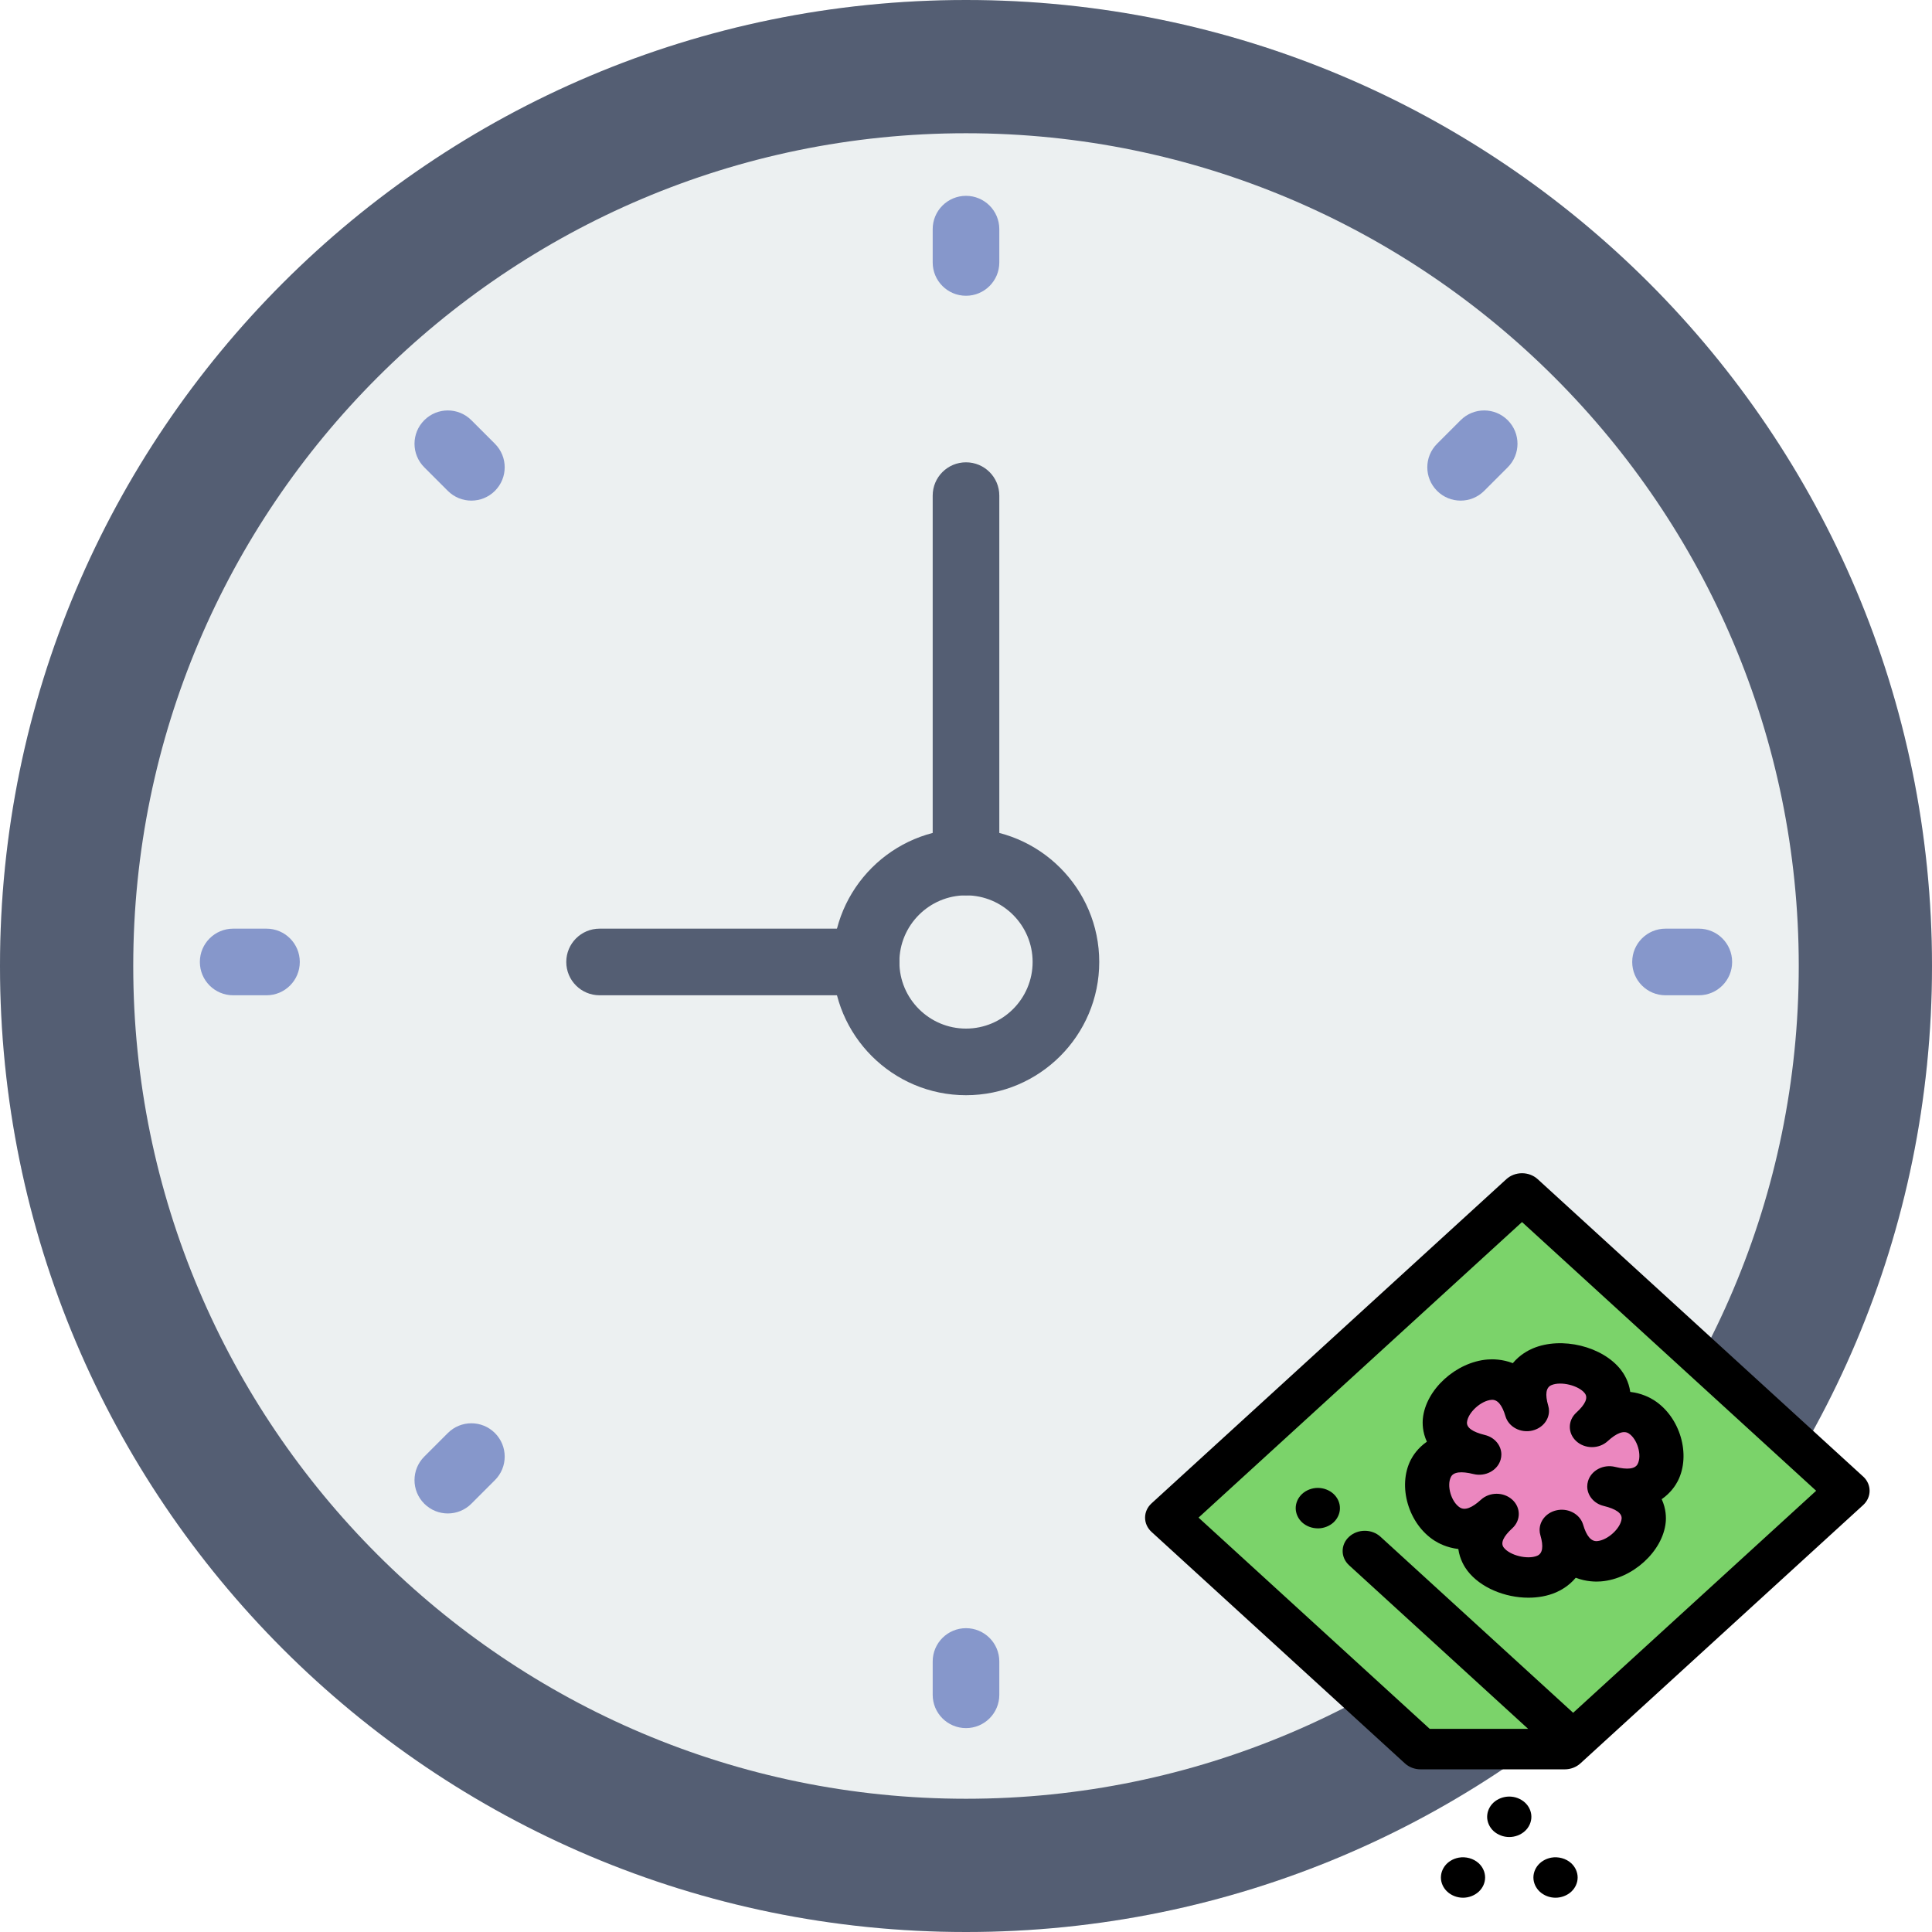
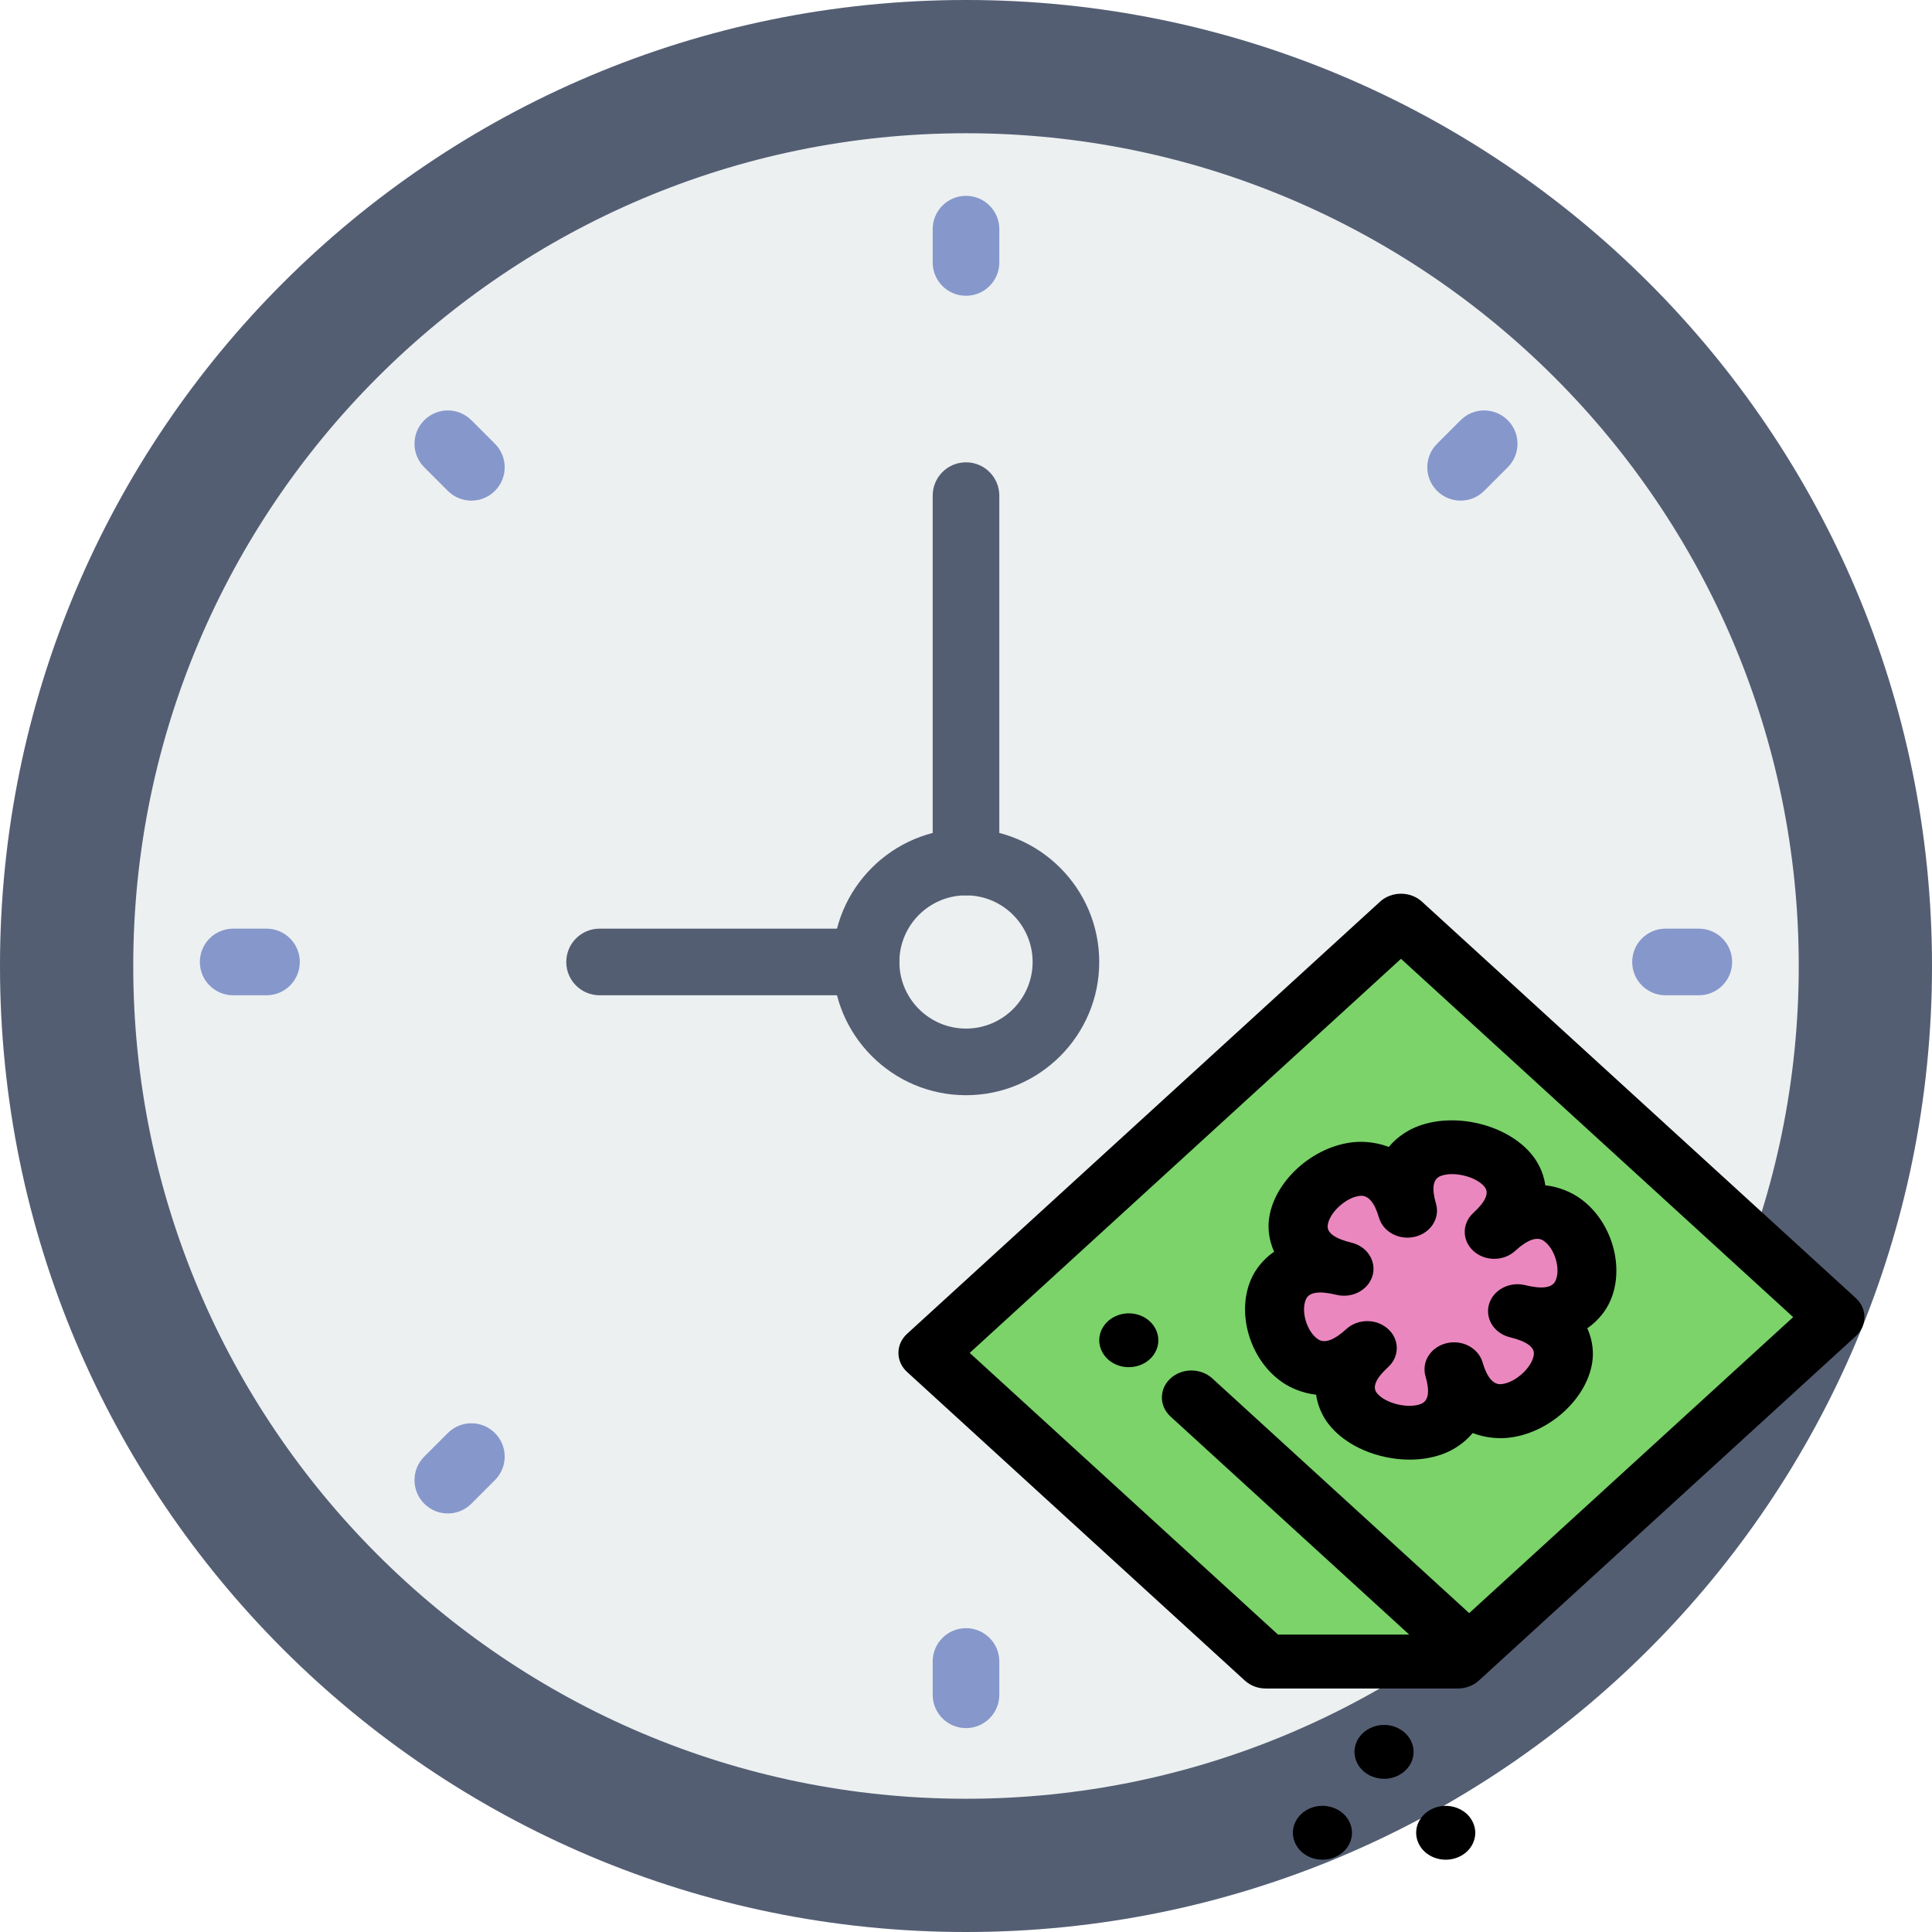
<svg xmlns="http://www.w3.org/2000/svg" height="800px" width="800px" version="1.1" id="Capa_1" viewBox="0 0 58 58" xml:space="preserve">
  <defs id="defs14" />
  <g id="g14">
    <g id="g12">
      <circle style="fill:#ECF0F1;" cx="29" cy="29" r="29" id="circle1" />
      <path style="fill:#545E73;" d="M29,4c13.785,0,25,11.215,25,25S42.785,54,29,54S4,42.785,4,29S15.215,4,29,4 M29,0    C12.984,0,0,12.984,0,29s12.984,29,29,29s29-12.984,29-29S45.016,0,29,0L29,0z" id="path1" />
      <g id="g9">
        <path style="fill:#8697CB;" d="M29,5.879c-0.552,0-1,0.447-1,1v1c0,0.553,0.448,1,1,1s1-0.447,1-1v-1     C30,6.326,29.552,5.879,29,5.879z" id="path2" />
        <path style="fill:#8697CB;" d="M29,48.879c-0.552,0-1,0.447-1,1v1c0,0.553,0.448,1,1,1s1-0.447,1-1v-1     C30,49.326,29.552,48.879,29,48.879z" id="path3" />
        <path style="fill:#8697CB;" d="M51,27.879h-1c-0.552,0-1,0.447-1,1s0.448,1,1,1h1c0.552,0,1-0.447,1-1S51.552,27.879,51,27.879z" id="path4" />
        <path style="fill:#8697CB;" d="M8,27.879H7c-0.552,0-1,0.447-1,1s0.448,1,1,1h1c0.552,0,1-0.447,1-1S8.552,27.879,8,27.879z" id="path5" />
        <path style="fill:#8697CB;" d="M43.849,12.615l-0.707,0.707c-0.391,0.391-0.391,1.023,0,1.414     c0.195,0.195,0.451,0.293,0.707,0.293s0.512-0.098,0.707-0.293l0.707-0.707c0.391-0.391,0.391-1.023,0-1.414     S44.24,12.224,43.849,12.615z" id="path6" />
        <path style="fill:#8697CB;" d="M13.444,43.021l-0.707,0.707c-0.391,0.391-0.391,1.023,0,1.414     c0.195,0.195,0.451,0.293,0.707,0.293s0.512-0.098,0.707-0.293l0.707-0.707c0.391-0.391,0.391-1.023,0-1.414     S13.834,42.631,13.444,43.021z" id="path7" />
        <path style="fill:#8697CB;" d="M44.556,43.021c-0.391-0.391-1.023-0.391-1.414,0s-0.391,1.023,0,1.414l0.707,0.707     c0.195,0.195,0.451,0.293,0.707,0.293s0.512-0.098,0.707-0.293c0.391-0.391,0.391-1.023,0-1.414L44.556,43.021z" id="path8" />
        <path style="fill:#8697CB;" d="M14.151,12.615c-0.391-0.391-1.023-0.391-1.414,0s-0.391,1.023,0,1.414l0.707,0.707     c0.195,0.195,0.451,0.293,0.707,0.293s0.512-0.098,0.707-0.293c0.391-0.391,0.391-1.023,0-1.414L14.151,12.615z" id="path9" />
      </g>
      <path style="fill:#545E73;" d="M26,29.879h-8c-0.553,0-1-0.447-1-1s0.447-1,1-1h8c0.553,0,1,0.447,1,1S26.553,29.879,26,29.879z" id="path10" />
      <path style="fill:#545E73;" d="M29,26.879c-0.553,0-1-0.447-1-1v-11c0-0.553,0.447-1,1-1s1,0.447,1,1v11    C30,26.432,29.553,26.879,29,26.879z" id="path11" />
      <path style="fill:#545E73;" d="M29,32.879c-2.206,0-4-1.794-4-4s1.794-4,4-4s4,1.794,4,4S31.206,32.879,29,32.879z M29,26.879    c-1.103,0-2,0.897-2,2s0.897,2,2,2s2-0.897,2-2S30.103,26.879,29,26.879z" id="path12" />
    </g>
  </g>
-   <path d="m 43.922,56.971 c -0.175,0 -0.346,-0.065 -0.47,-0.178 -0.124,-0.113 -0.195,-0.27 -0.195,-0.429 0,-0.04 0.005,-0.08 0.013,-0.119 0.009,-0.039 0.021,-0.077 0.038,-0.114 0.017,-0.036 0.037,-0.072 0.061,-0.105 0.024,-0.033 0.052,-0.064 0.082,-0.092 0.031,-0.028 0.064,-0.053 0.101,-0.075 0.036,-0.022 0.074,-0.041 0.114,-0.056 0.041,-0.015 0.082,-0.027 0.125,-0.035 0.216,-0.039 0.445,0.025 0.599,0.166 0.031,0.028 0.058,0.06 0.082,0.092 0.025,0.033 0.045,0.069 0.061,0.105 0.017,0.036 0.03,0.075 0.038,0.114 0.009,0.039 0.013,0.079 0.013,0.119 0,0.16 -0.071,0.316 -0.195,0.429 -0.124,0.113 -0.295,0.178 -0.47,0.178 z" id="path1-8" style="stroke-width:0.044" />
-   <path d="m 45.309,55.149 c -0.043,0 -0.087,-0.004 -0.13,-0.012 -0.043,-0.008 -0.084,-0.019 -0.124,-0.035 -0.04,-0.015 -0.079,-0.034 -0.115,-0.056 -0.037,-0.022 -0.07,-0.047 -0.101,-0.075 -0.031,-0.028 -0.058,-0.06 -0.082,-0.092 -0.024,-0.033 -0.045,-0.069 -0.061,-0.105 -0.017,-0.036 -0.029,-0.075 -0.038,-0.114 -0.009,-0.039 -0.013,-0.079 -0.013,-0.118 0,-0.04 0.005,-0.08 0.013,-0.119 0.009,-0.039 0.021,-0.077 0.038,-0.114 0.017,-0.036 0.037,-0.072 0.061,-0.105 0.024,-0.033 0.052,-0.064 0.082,-0.092 0.031,-0.028 0.064,-0.053 0.101,-0.075 0.036,-0.022 0.075,-0.041 0.115,-0.056 0.04,-0.015 0.082,-0.027 0.124,-0.035 0.086,-0.016 0.174,-0.016 0.26,0 0.043,0.008 0.084,0.019 0.124,0.035 0.04,0.015 0.078,0.034 0.114,0.056 0.037,0.022 0.07,0.047 0.101,0.075 0.031,0.028 0.058,0.06 0.083,0.092 0.024,0.033 0.045,0.069 0.061,0.105 0.017,0.036 0.029,0.075 0.038,0.114 0.009,0.039 0.013,0.079 0.013,0.119 0,0.039 -0.004,0.079 -0.013,0.118 -0.009,0.039 -0.021,0.077 -0.038,0.114 -0.017,0.036 -0.037,0.072 -0.061,0.105 -0.025,0.033 -0.052,0.064 -0.083,0.092 -0.124,0.113 -0.294,0.178 -0.47,0.178 z" id="path2-2" style="stroke-width:0.044" />
-   <path d="m 46.698,56.971 c -0.043,0 -0.087,-0.004 -0.13,-0.012 -0.042,-0.008 -0.084,-0.019 -0.124,-0.035 -0.04,-0.015 -0.078,-0.034 -0.114,-0.056 -0.037,-0.022 -0.07,-0.047 -0.101,-0.075 -0.124,-0.113 -0.195,-0.27 -0.195,-0.429 0,-0.04 0.004,-0.08 0.013,-0.119 0.009,-0.039 0.021,-0.077 0.038,-0.114 0.017,-0.036 0.037,-0.072 0.061,-0.105 0.025,-0.033 0.052,-0.064 0.083,-0.092 0.031,-0.028 0.064,-0.053 0.101,-0.075 0.036,-0.022 0.074,-0.041 0.114,-0.056 0.041,-0.015 0.082,-0.027 0.124,-0.035 0.216,-0.039 0.445,0.025 0.6,0.166 0.031,0.028 0.058,0.06 0.082,0.092 0.024,0.033 0.045,0.069 0.061,0.105 0.017,0.036 0.029,0.075 0.038,0.114 0.009,0.039 0.013,0.079 0.013,0.119 0,0.16 -0.071,0.316 -0.195,0.429 -0.031,0.028 -0.064,0.053 -0.101,0.075 -0.036,0.022 -0.074,0.041 -0.115,0.056 -0.04,0.015 -0.082,0.027 -0.124,0.035 -0.043,0.008 -0.086,0.012 -0.13,0.012 z" id="path3-2" style="stroke-width:0.044" />
-   <polygon style="fill:#7bd36a" points="36.395,243.381 199.986,406.97 293.051,406.97 475.605,224.417 265.482,14.294 " id="polygon3" transform="matrix(0.04649455,0,0,0.04248047,33.3482,35.22112)" />
-   <path d="m 39.562,45.882 c -0.175,0 -0.346,-0.064 -0.47,-0.177 -0.031,-0.028 -0.058,-0.06 -0.082,-0.092 -0.024,-0.033 -0.045,-0.069 -0.061,-0.105 -0.017,-0.036 -0.029,-0.075 -0.038,-0.114 -0.009,-0.039 -0.013,-0.079 -0.013,-0.118 0,-0.04 0.004,-0.08 0.013,-0.119 0.009,-0.039 0.021,-0.077 0.038,-0.114 0.017,-0.036 0.037,-0.072 0.061,-0.104 0.024,-0.033 0.052,-0.064 0.082,-0.092 0.031,-0.029 0.065,-0.053 0.101,-0.076 0.037,-0.022 0.075,-0.041 0.115,-0.056 0.04,-0.015 0.082,-0.027 0.124,-0.035 0.086,-0.016 0.174,-0.016 0.26,0 0.043,0.008 0.084,0.019 0.124,0.035 0.04,0.015 0.078,0.034 0.115,0.056 0.036,0.022 0.07,0.047 0.101,0.076 0.031,0.028 0.058,0.059 0.082,0.092 0.024,0.033 0.045,0.068 0.061,0.104 0.017,0.037 0.029,0.075 0.038,0.114 0.009,0.039 0.013,0.079 0.013,0.119 0,0.039 -0.004,0.08 -0.013,0.118 -0.009,0.039 -0.021,0.077 -0.038,0.114 -0.017,0.036 -0.037,0.072 -0.061,0.105 -0.025,0.033 -0.052,0.064 -0.082,0.092 -0.031,0.028 -0.065,0.053 -0.101,0.075 -0.037,0.022 -0.075,0.041 -0.115,0.056 -0.04,0.015 -0.082,0.027 -0.124,0.035 -0.043,0.008 -0.086,0.012 -0.13,0.012 z" id="path4-7" style="stroke-width:0.044" />
-   <path style="fill:#eb87bf;stroke-width:0.044" d="m 45.837,42.358 c -0.728,-2.482 -4.147,0.642 -1.431,1.307 -2.716,-0.665 -1.465,3.603 0.524,1.786 -1.989,1.817 2.682,2.961 1.955,0.478 0.728,2.482 4.147,-0.642 1.431,-1.307 2.716,0.665 1.465,-3.603 -0.524,-1.786 1.989,-1.817 -2.682,-2.96 -1.955,-0.478 z" id="path5-0" />
-   <path d="m 55.931,44.325 -9.769,-8.926 c -0.125,-0.114 -0.294,-0.178 -0.47,-0.178 -0.176,0 -0.345,0.064 -0.47,0.178 l -10.651,9.732 c -0.26,0.237 -0.26,0.622 0,0.859 l 7.606,6.949 c 0.125,0.114 0.294,0.178 0.47,0.178 h 4.327 c 0.176,0 0.345,-0.064 0.47,-0.178 l 8.488,-7.755 c 0.26,-0.237 0.26,-0.622 9.3e-5,-0.859 z m -8.704,7.094 -5.785,-5.286 c -0.26,-0.237 -0.68,-0.237 -0.94,0 -0.26,0.237 -0.26,0.622 0,0.859 l 5.374,4.91 h -2.954 l -6.941,-6.342 9.711,-8.873 8.83,8.067 z" id="path6-4" style="stroke-width:0.044" />
-   <path d="M 45.416,40.923 C 45.097,40.8 44.802,40.801 44.659,40.813 c -0.952,0.076 -1.86,0.906 -1.944,1.776 -0.013,0.131 -0.015,0.401 0.121,0.692 -0.276,0.191 -0.422,0.425 -0.483,0.544 -0.404,0.791 -0.071,1.925 0.711,2.426 0.118,0.076 0.372,0.212 0.716,0.251 0.043,0.314 0.191,0.546 0.274,0.654 0.389,0.507 1.126,0.808 1.831,0.808 0.289,0 0.572,-0.05 0.824,-0.158 0.131,-0.056 0.387,-0.189 0.596,-0.441 0.319,0.123 0.613,0.122 0.757,0.11 0.952,-0.076 1.86,-0.906 1.944,-1.776 0.013,-0.131 0.015,-0.401 -0.121,-0.692 0.276,-0.191 0.422,-0.425 0.483,-0.544 0.404,-0.791 0.071,-1.925 -0.711,-2.426 -0.118,-0.076 -0.372,-0.212 -0.716,-0.251 -0.042,-0.314 -0.191,-0.546 -0.274,-0.654 -0.548,-0.715 -1.789,-1.019 -2.655,-0.65 -0.131,0.056 -0.387,0.189 -0.596,0.441 z m 0.593,2.021 c 0.297,-0.073 0.493,-0.318 0.493,-0.586 0,-0.052 -0.007,-0.105 -0.023,-0.157 -0.1,-0.341 -0.068,-0.549 0.095,-0.618 0.287,-0.123 0.822,0.009 1.004,0.246 0.103,0.134 0.017,0.329 -0.256,0.579 -0.13,0.119 -0.195,0.274 -0.195,0.429 0,0.155 0.065,0.311 0.195,0.429 0.26,0.237 0.68,0.237 0.94,0 0.273,-0.25 0.486,-0.328 0.633,-0.234 0.26,0.166 0.403,0.655 0.269,0.918 -0.076,0.149 -0.304,0.178 -0.677,0.087 -0.354,-0.087 -0.719,0.105 -0.814,0.429 -0.015,0.052 -0.023,0.105 -0.023,0.157 -1.86e-4,0.268 0.196,0.514 0.493,0.586 0.373,0.091 0.554,0.221 0.539,0.384 -0.028,0.289 -0.419,0.647 -0.735,0.672 -0.179,0.015 -0.32,-0.151 -0.42,-0.492 -0.095,-0.324 -0.46,-0.516 -0.814,-0.429 -0.297,0.073 -0.493,0.318 -0.493,0.586 0,0.052 0.007,0.105 0.023,0.157 0.1,0.341 0.068,0.549 -0.095,0.618 -0.287,0.122 -0.822,-0.009 -1.004,-0.246 -0.103,-0.134 -0.017,-0.329 0.256,-0.579 0.13,-0.119 0.195,-0.274 0.195,-0.429 0,-0.155 -0.065,-0.311 -0.195,-0.429 -0.26,-0.237 -0.68,-0.237 -0.94,0 -0.273,0.25 -0.486,0.328 -0.633,0.234 -0.26,-0.166 -0.403,-0.655 -0.269,-0.918 0.076,-0.149 0.304,-0.178 0.677,-0.086 0.355,0.087 0.719,-0.105 0.814,-0.429 0.015,-0.052 0.023,-0.105 0.023,-0.157 1.86e-4,-0.268 -0.196,-0.514 -0.493,-0.586 -0.373,-0.091 -0.554,-0.221 -0.539,-0.384 0.028,-0.289 0.419,-0.647 0.735,-0.672 0.179,-0.015 0.32,0.151 0.42,0.492 0.095,0.324 0.459,0.516 0.814,0.429 z" id="path7-0" style="stroke-width:0.044" />
+   <path d="m 39.699,55.83 c -0.233,0 -0.462,-0.087 -0.626,-0.237 -0.165,-0.151 -0.26,-0.359 -0.26,-0.572 0,-0.053 0.006,-0.106 0.018,-0.159 0.011,-0.052 0.028,-0.103 0.051,-0.151 0.022,-0.049 0.05,-0.096 0.082,-0.14 0.032,-0.044 0.069,-0.086 0.11,-0.123 0.041,-0.037 0.086,-0.07 0.135,-0.1 0.048,-0.029 0.099,-0.054 0.152,-0.075 0.054,-0.02 0.11,-0.036 0.167,-0.046 0.288,-0.053 0.594,0.033 0.799,0.221 0.041,0.037 0.078,0.079 0.11,0.123 0.033,0.045 0.059,0.091 0.082,0.14 0.022,0.049 0.04,0.1 0.051,0.151 0.011,0.053 0.018,0.105 0.018,0.159 0,0.213 -0.095,0.422 -0.26,0.572 -0.165,0.151 -0.393,0.237 -0.626,0.237 z" id="path1-8" style="stroke-width:0.059" />
+   <path d="m 41.55,53.401 c -0.058,0 -0.116,-0.006 -0.173,-0.016 -0.057,-0.011 -0.113,-0.026 -0.166,-0.046 -0.053,-0.02 -0.105,-0.045 -0.153,-0.074 -0.049,-0.029 -0.094,-0.063 -0.135,-0.1 -0.041,-0.037 -0.078,-0.079 -0.11,-0.123 -0.032,-0.045 -0.059,-0.091 -0.082,-0.14 -0.022,-0.049 -0.039,-0.1 -0.051,-0.151 -0.011,-0.053 -0.018,-0.105 -0.018,-0.158 0,-0.053 0.006,-0.106 0.018,-0.159 0.011,-0.052 0.028,-0.103 0.051,-0.151 0.022,-0.049 0.05,-0.096 0.082,-0.14 0.032,-0.044 0.069,-0.086 0.11,-0.123 0.041,-0.037 0.086,-0.07 0.135,-0.1 0.048,-0.029 0.1,-0.054 0.153,-0.075 0.053,-0.02 0.109,-0.036 0.166,-0.046 0.114,-0.021 0.232,-0.021 0.346,0 0.057,0.011 0.113,0.026 0.166,0.046 0.053,0.02 0.105,0.045 0.152,0.075 0.049,0.03 0.094,0.063 0.135,0.1 0.042,0.037 0.078,0.079 0.111,0.123 0.032,0.045 0.059,0.091 0.082,0.14 0.022,0.049 0.039,0.1 0.051,0.151 0.011,0.053 0.017,0.105 0.017,0.159 0,0.053 -0.005,0.105 -0.017,0.158 -0.011,0.052 -0.028,0.103 -0.051,0.151 -0.022,0.049 -0.05,0.096 -0.082,0.14 -0.033,0.044 -0.069,0.086 -0.111,0.123 -0.165,0.151 -0.393,0.237 -0.627,0.237 z" id="path2-2" style="stroke-width:0.059" />
+   <path d="m 43.401,55.83 c -0.058,0 -0.116,-0.006 -0.174,-0.016 -0.056,-0.011 -0.112,-0.026 -0.166,-0.046 -0.053,-0.02 -0.105,-0.045 -0.152,-0.074 -0.049,-0.029 -0.094,-0.063 -0.135,-0.1 -0.165,-0.151 -0.26,-0.359 -0.26,-0.572 0,-0.053 0.005,-0.106 0.017,-0.159 0.011,-0.052 0.028,-0.103 0.051,-0.151 0.022,-0.049 0.05,-0.096 0.082,-0.14 0.033,-0.044 0.07,-0.086 0.111,-0.123 0.041,-0.037 0.086,-0.07 0.135,-0.1 0.048,-0.029 0.099,-0.054 0.152,-0.075 0.054,-0.02 0.11,-0.036 0.166,-0.046 0.288,-0.053 0.594,0.033 0.8,0.221 0.041,0.037 0.078,0.079 0.11,0.123 0.032,0.045 0.059,0.091 0.082,0.14 0.022,0.049 0.039,0.1 0.051,0.151 0.011,0.053 0.018,0.105 0.018,0.159 0,0.213 -0.095,0.422 -0.26,0.572 -0.041,0.037 -0.086,0.071 -0.135,0.1 -0.048,0.029 -0.099,0.054 -0.153,0.074 -0.053,0.02 -0.109,0.036 -0.166,0.046 -0.057,0.011 -0.115,0.016 -0.173,0.016 z" id="path3-2" style="stroke-width:0.059" />
+   <polygon style="fill:#7bd36a" points="475.605,224.417 265.482,14.294 36.395,243.381 199.986,406.97 293.051,406.97 " id="polygon3" transform="matrix(0.06199273,0,0,0.05664061,25.60141,26.82963)" />
+   <path d="m 33.886,41.044 c -0.233,0 -0.462,-0.086 -0.626,-0.236 -0.041,-0.037 -0.078,-0.079 -0.11,-0.123 -0.032,-0.045 -0.059,-0.092 -0.082,-0.14 -0.022,-0.048 -0.039,-0.1 -0.051,-0.151 -0.012,-0.052 -0.017,-0.105 -0.017,-0.158 0,-0.053 0.005,-0.106 0.017,-0.159 0.011,-0.052 0.028,-0.102 0.051,-0.151 0.022,-0.049 0.05,-0.096 0.082,-0.139 0.032,-0.045 0.069,-0.086 0.11,-0.123 0.041,-0.038 0.087,-0.071 0.135,-0.101 0.049,-0.029 0.1,-0.054 0.153,-0.074 0.053,-0.02 0.109,-0.036 0.166,-0.046 0.114,-0.021 0.232,-0.021 0.346,0 0.057,0.011 0.113,0.026 0.166,0.046 0.053,0.02 0.105,0.045 0.153,0.074 0.048,0.03 0.094,0.063 0.135,0.101 0.041,0.037 0.078,0.079 0.11,0.123 0.032,0.044 0.059,0.091 0.082,0.139 0.022,0.049 0.039,0.1 0.051,0.151 0.012,0.053 0.017,0.105 0.017,0.159 0,0.053 -0.005,0.106 -0.017,0.158 -0.011,0.052 -0.028,0.103 -0.051,0.151 -0.022,0.048 -0.05,0.096 -0.082,0.14 -0.033,0.044 -0.069,0.086 -0.11,0.123 -0.042,0.037 -0.087,0.071 -0.135,0.1 -0.049,0.029 -0.1,0.054 -0.153,0.074 -0.053,0.02 -0.109,0.036 -0.166,0.046 -0.058,0.011 -0.115,0.015 -0.174,0.015 z" id="path4-7" style="stroke-width:0.059" />
+   <path style="fill:#eb87bf;stroke-width:0.059" d="m 42.253,36.345 c -0.971,-3.309 -5.53,0.856 -1.908,1.743 -3.622,-0.887 -1.953,4.804 0.698,2.381 -2.652,2.423 3.577,3.947 2.606,0.638 0.971,3.309 5.53,-0.856 1.908,-1.743 3.622,0.887 1.953,-4.804 -0.698,-2.381 2.652,-2.423 -3.577,-3.947 -2.606,-0.638 z" id="path5-0" />
+   <path d="M 55.712,38.968 42.686,27.067 c -0.166,-0.152 -0.392,-0.237 -0.627,-0.237 -0.235,0 -0.46,0.085 -0.627,0.237 L 27.231,40.042 c -0.346,0.316 -0.346,0.829 0,1.145 l 10.141,9.266 c 0.166,0.152 0.392,0.237 0.627,0.237 h 5.769 c 0.235,0 0.46,-0.085 0.627,-0.237 L 55.712,40.113 c 0.346,-0.316 0.346,-0.829 1.24e-4,-1.145 z m -11.606,9.459 -7.713,-7.047 c -0.346,-0.316 -0.907,-0.316 -1.253,0 -0.346,0.316 -0.346,0.829 0,1.145 l 7.165,6.546 H 38.366 L 29.111,40.615 42.059,28.784 53.832,39.541 Z" id="path6-4" style="stroke-width:0.059" />
+   <path d="m 41.692,34.432 c -0.425,-0.164 -0.818,-0.162 -1.01,-0.147 -1.269,0.101 -2.48,1.208 -2.592,2.368 -0.017,0.175 -0.019,0.534 0.161,0.923 -0.368,0.254 -0.563,0.566 -0.644,0.726 -0.538,1.055 -0.095,2.567 0.949,3.234 0.158,0.101 0.497,0.282 0.955,0.334 0.057,0.419 0.255,0.728 0.366,0.872 0.518,0.676 1.501,1.077 2.441,1.077 0.385,0 0.763,-0.067 1.099,-0.21 0.174,-0.074 0.516,-0.252 0.794,-0.588 0.425,0.164 0.818,0.162 1.01,0.147 1.269,-0.101 2.48,-1.208 2.591,-2.368 0.017,-0.175 0.019,-0.534 -0.161,-0.923 0.368,-0.254 0.563,-0.566 0.644,-0.726 0.538,-1.055 0.095,-2.567 -0.949,-3.234 -0.158,-0.101 -0.497,-0.282 -0.955,-0.334 -0.057,-0.419 -0.255,-0.728 -0.366,-0.872 -0.731,-0.954 -2.385,-1.359 -3.54,-0.867 -0.174,0.074 -0.516,0.252 -0.794,0.589 z m 0.79,2.695 c 0.396,-0.097 0.657,-0.424 0.657,-0.782 0,-0.069 -0.01,-0.14 -0.03,-0.21 -0.133,-0.455 -0.091,-0.732 0.126,-0.825 0.383,-0.163 1.097,0.011 1.339,0.328 0.137,0.179 0.022,0.439 -0.342,0.772 -0.173,0.158 -0.26,0.365 -0.26,0.572 0,0.207 0.087,0.414 0.26,0.572 0.346,0.316 0.907,0.316 1.253,0 0.364,-0.333 0.648,-0.438 0.845,-0.312 0.346,0.222 0.538,0.873 0.359,1.224 -0.101,0.198 -0.405,0.237 -0.902,0.115 -0.473,-0.116 -0.959,0.141 -1.085,0.572 -0.021,0.07 -0.03,0.14 -0.03,0.21 -2.48e-4,0.358 0.261,0.685 0.657,0.782 0.497,0.122 0.739,0.294 0.718,0.512 -0.037,0.385 -0.559,0.862 -0.98,0.896 -0.238,0.02 -0.427,-0.202 -0.56,-0.656 -0.127,-0.432 -0.613,-0.688 -1.085,-0.572 -0.396,0.097 -0.657,0.424 -0.657,0.782 0,0.069 0.01,0.14 0.03,0.21 0.133,0.455 0.091,0.732 -0.126,0.825 -0.383,0.163 -1.097,-0.011 -1.339,-0.328 -0.137,-0.179 -0.022,-0.439 0.342,-0.772 0.173,-0.158 0.26,-0.365 0.26,-0.572 0,-0.207 -0.086,-0.414 -0.26,-0.572 -0.346,-0.316 -0.907,-0.316 -1.253,0 -0.364,0.333 -0.648,0.438 -0.844,0.312 -0.346,-0.222 -0.538,-0.874 -0.359,-1.224 0.101,-0.198 0.405,-0.237 0.902,-0.115 0.473,0.116 0.959,-0.141 1.085,-0.572 0.021,-0.07 0.03,-0.14 0.03,-0.21 2.48e-4,-0.358 -0.261,-0.685 -0.657,-0.782 -0.498,-0.122 -0.739,-0.294 -0.718,-0.512 0.037,-0.385 0.559,-0.862 0.98,-0.896 0.239,-0.02 0.427,0.202 0.56,0.656 0.126,0.432 0.612,0.688 1.085,0.572 z" id="path7-0" style="stroke-width:0.059" />
</svg>
